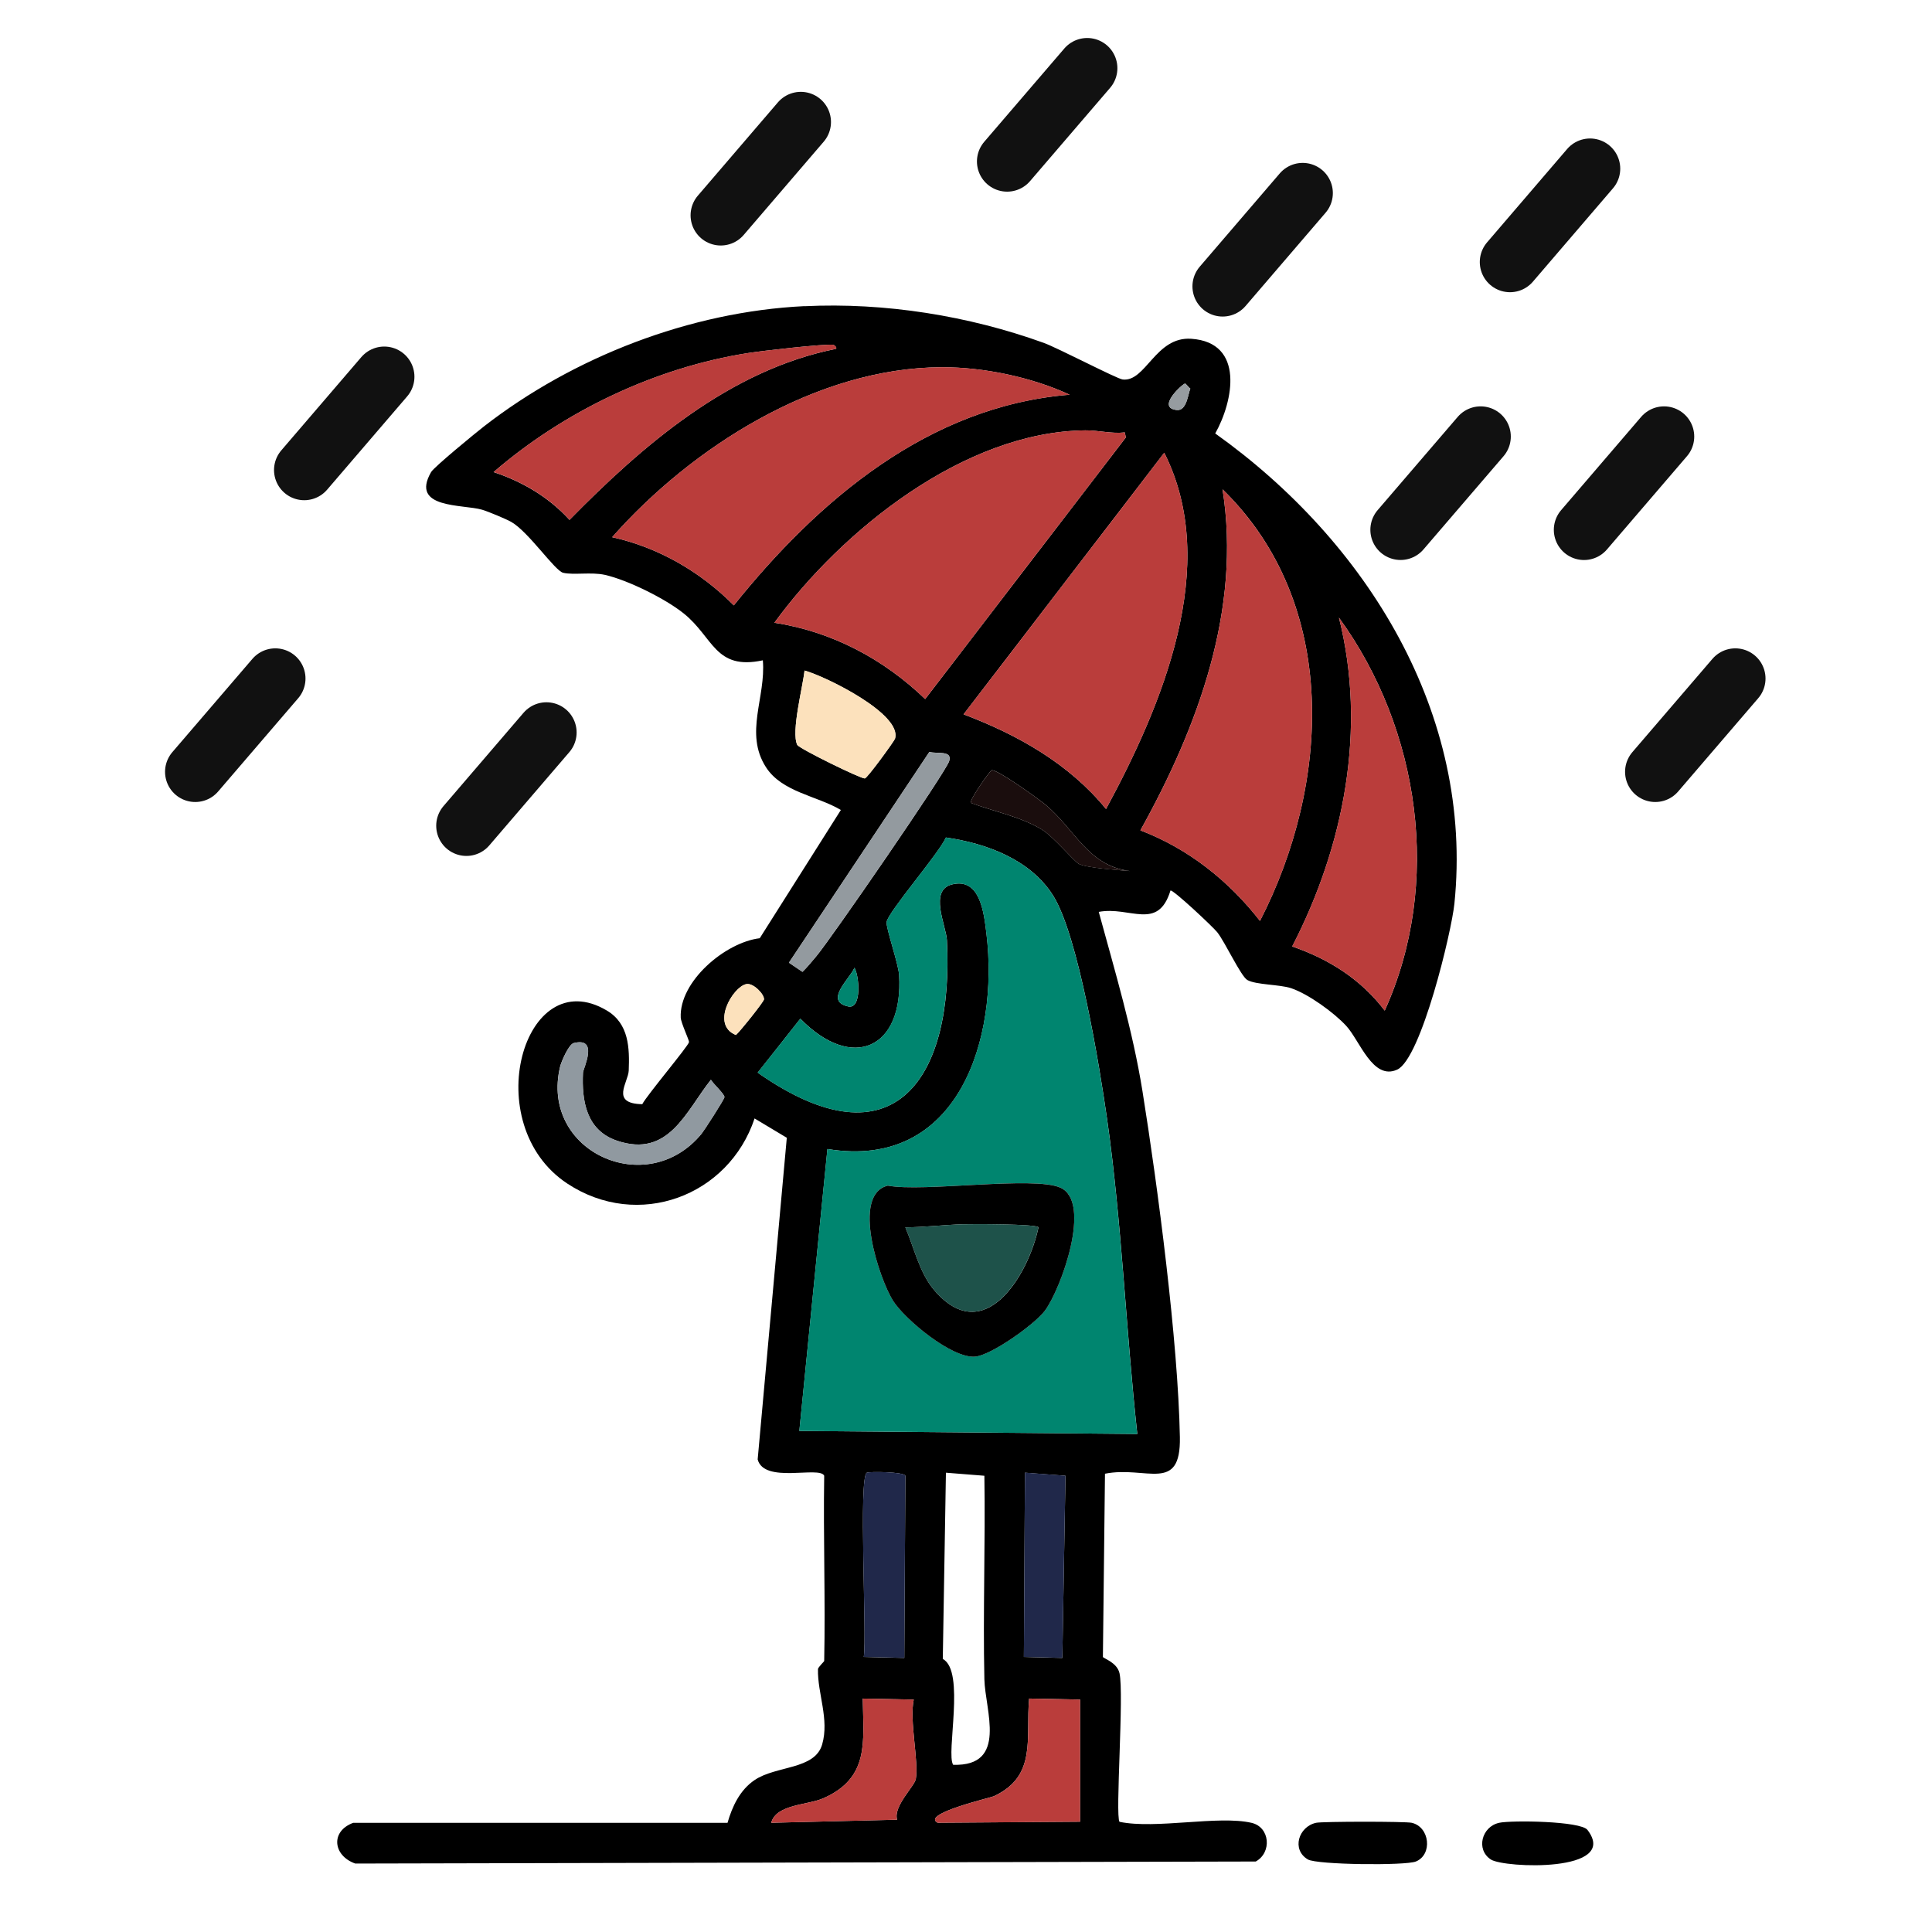
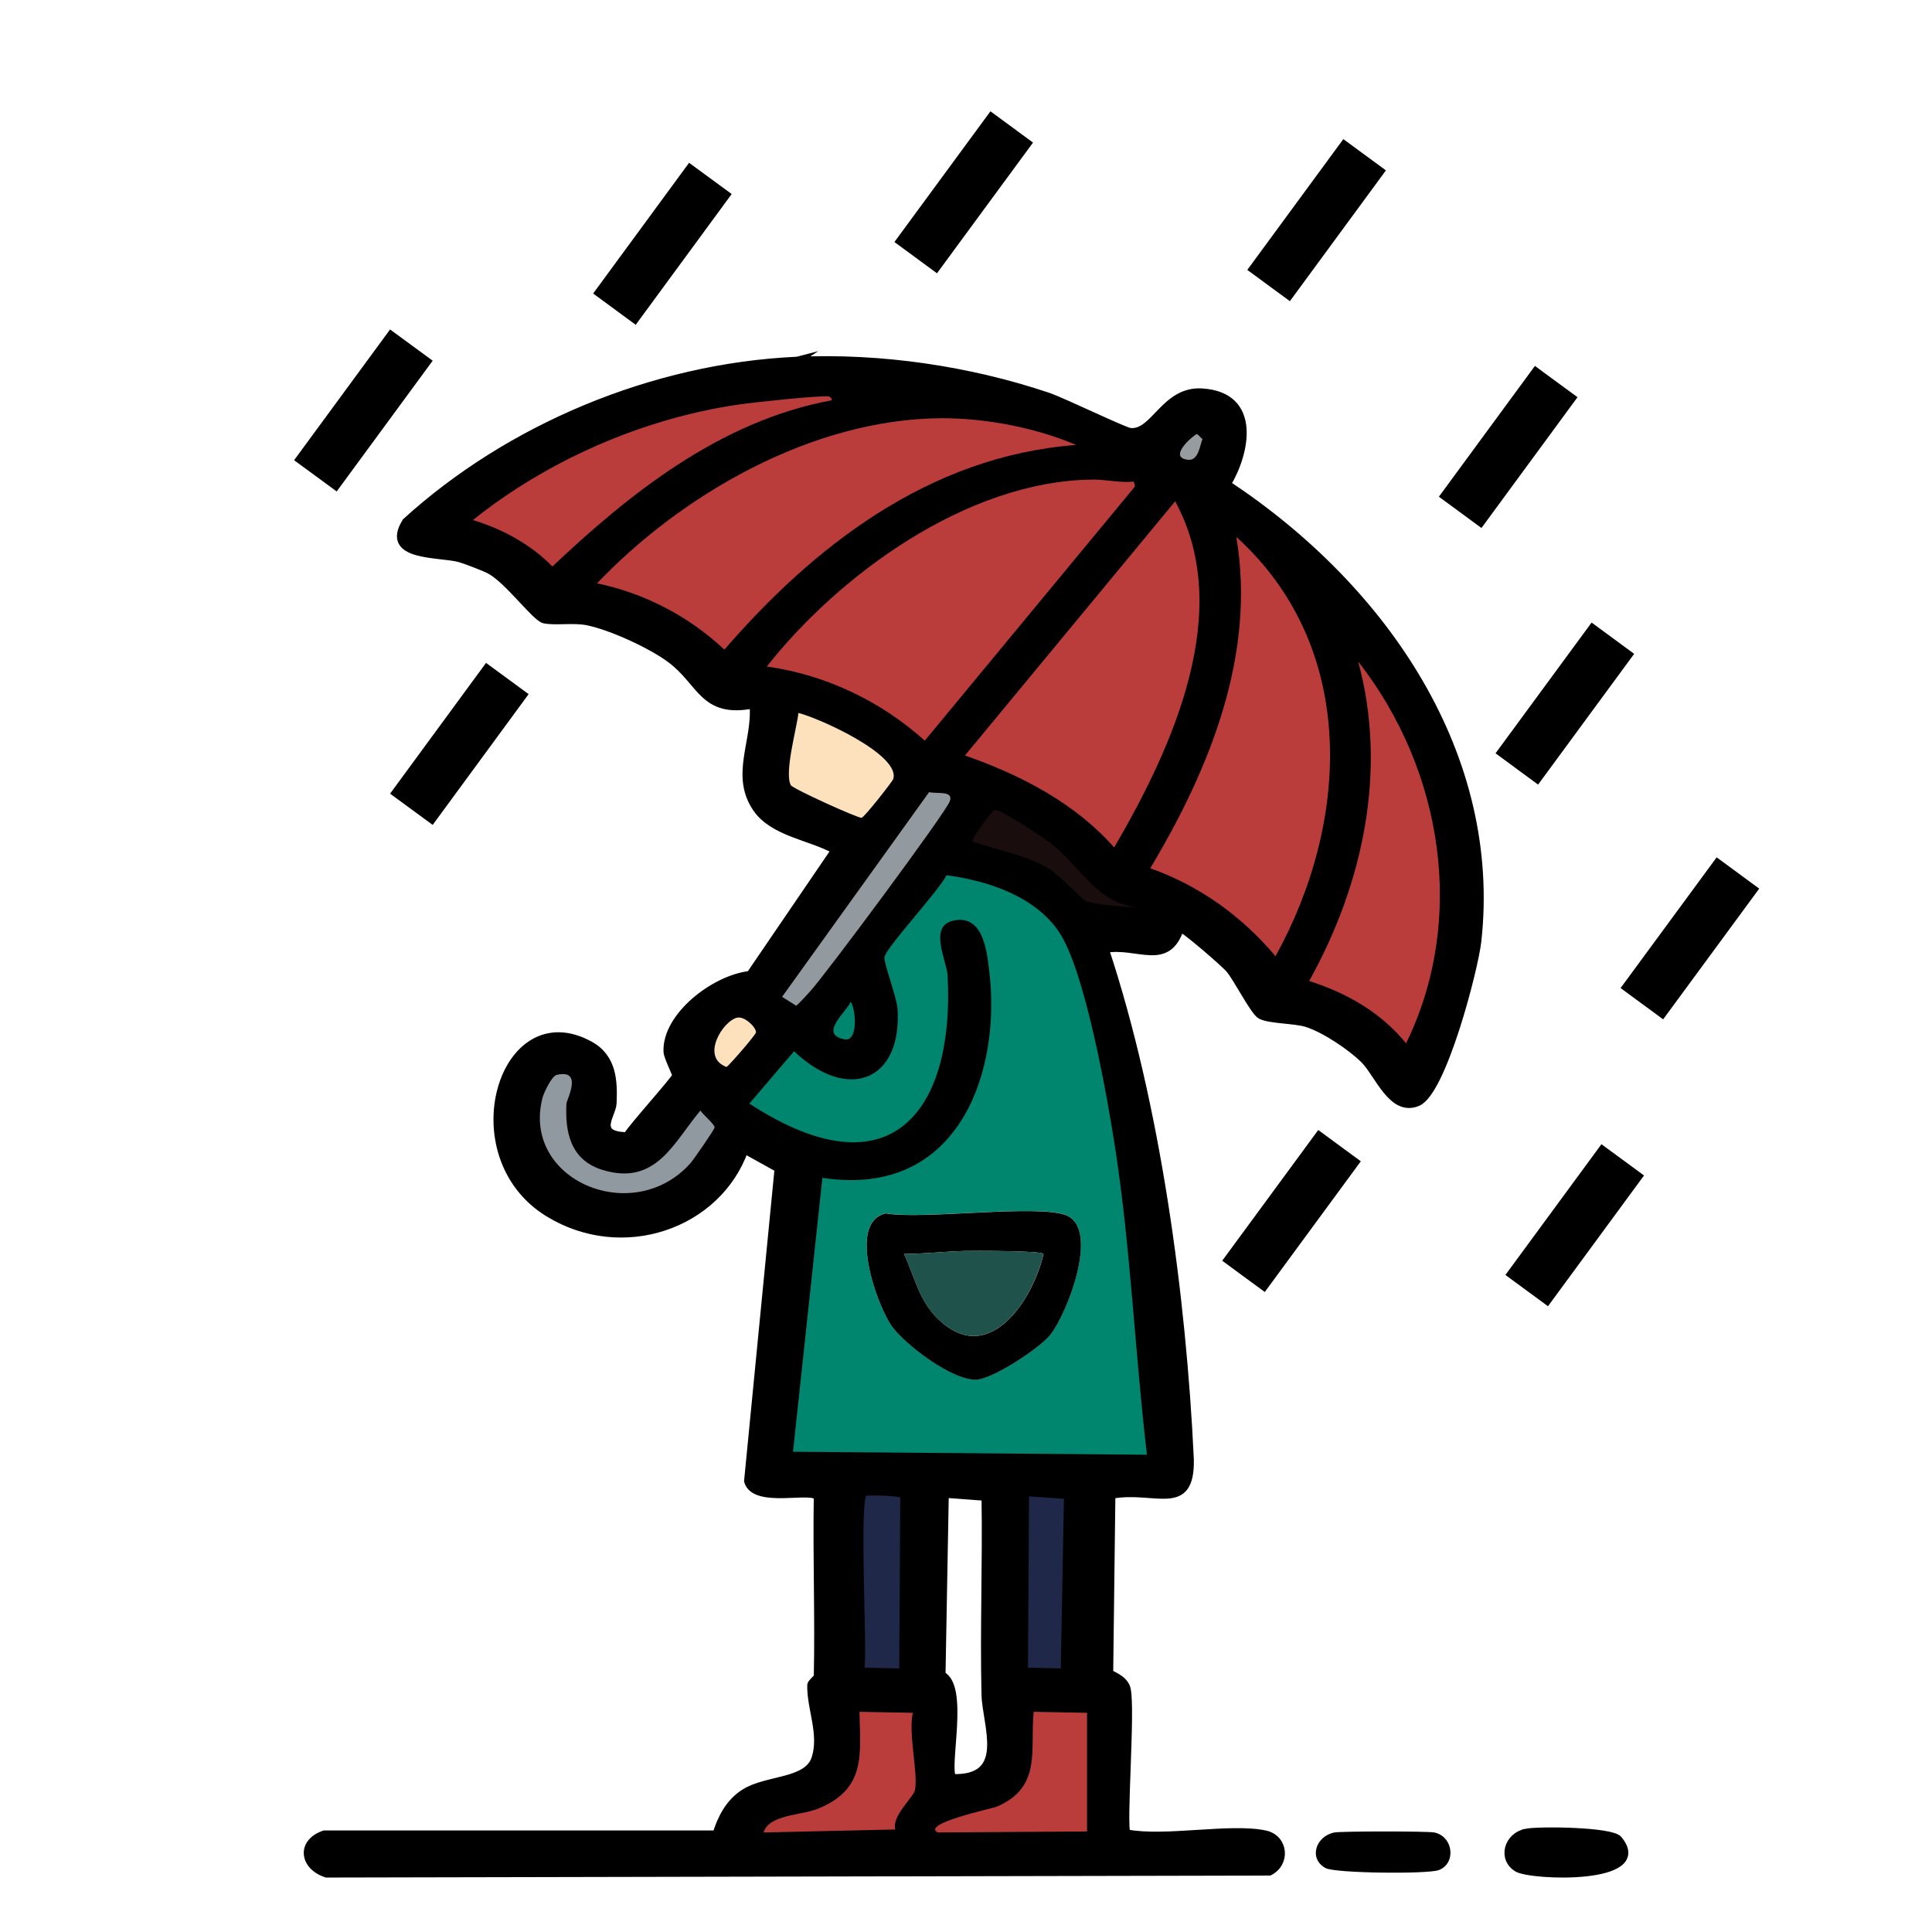
<svg xmlns="http://www.w3.org/2000/svg" id="Layer_1" version="1.1" viewBox="0 0 512 512">
  <defs>
    <style>
      .st0 {
        fill: #9099a0;
      }

      .st1 {
        fill: #969ca0;
      }

      .st2 {
        fill: #00856f;
      }

-       .st3 {
+       .st3, .st4, .st5 {
+         stroke: #000;
+       }
+ 
+       .st3, .st5 {
+         stroke-miterlimit: 10;
+         stroke-width: 2px;
+       }
+ 
+       .st6 {
+         fill: #fce1bc;
+       }
+ 
+       .st7 {
+         fill: #1a0d0d;
+       }
+ 
+       .st4 {
+         fill: #111;
+         stroke-miterlimit: 8;
+         stroke-width: 14px;
+       }
+ 
+       .st5 {
        fill: #20284a;
      }

-       .st4 {
-         fill: #fce1bc;
-       }
- 
-       .st5 {
-         fill: #1a0d0d;
-       }
- 
-       .st6 {
+       .st8 {
        fill: #1e524a;
      }

-       .st7 {
+       .st9 {
        fill: #ba3d3b;
      }

-       .st8 {
-         fill: none;
-         stroke: #111;
-         stroke-linecap: round;
-         stroke-miterlimit: 8;
-         stroke-width: 16px;
-       }
- 
-       .st9 {
+       .st10 {
        fill: #939a9f;
      }
    </style>
  </defs>
  <g id="rain">
-     <line class="st8" x1="72.96" y1="179.82" x2="51.74" y2="204.54" />
-     <line class="st8" x1="144.81" y1="194.11" x2="123.6" y2="218.83" />
-     <line class="st8" x1="392.38" y1="115.69" x2="371.16" y2="140.4" />
-     <line class="st8" x1="212.22" y1="32.34" x2="191.01" y2="57.06" />
-     <line class="st8" x1="288.12" y1="18.07" x2="266.9" y2="42.79" />
-     <line class="st8" x1="440.99" y1="115.69" x2="419.78" y2="140.41" />
-     <line class="st8" x1="459.88" y1="179.82" x2="438.66" y2="204.54" />
-     <line class="st8" x1="421.38" y1="44.7" x2="400.16" y2="69.44" />
-     <line class="st8" x1="101.83" y1="99.84" x2="80.62" y2="124.56" />
-     <line class="st8" x1="345.22" y1="51.17" x2="324.01" y2="75.89" />
+     <polygon class="st4" points="109.02 214.47 134.45 179.81 109.02 214.47 109.02 214.47" />
+     <polygon class="st4" points="401.97 203.78 427.43 169.13 401.97 203.78 401.97 203.78" />
+     <polygon class="st4" points="329.54 338.25 354.99 303.61 329.54 338.25 329.54 338.25" />
+     <polygon class="st4" points="435.11 265.99 460.57 231.35 435.11 265.99 435.11 265.99" />
+     <polygon class="st4" points="404.59 342.02 430.04 307.37 404.59 342.02 404.59 342.02" />
+     <polygon class="st4" points="336.19 75.67 361.64 41.01 336.19 75.67 336.19 75.67" />
+     <polygon class="st4" points="386.96 135.78 412.41 101.12 386.96 135.78 386.96 135.78" />
+     <polygon class="st4" points="83.58 126.1 109.02 91.45 83.58 126.1 83.58 126.1" />
+     <polygon class="st4" points="242.67 68.28 268.12 33.64 242.67 68.28 242.67 68.28" />
+     <polygon class="st4" points="162.83 81.93 188.26 47.28 162.83 81.93 162.83 81.93" />
  </g>
-   <path d="M213.21,81.15c21.31-1.03,43.46,2.52,63.38,9.71,3.75,1.35,19.4,9.54,20.94,9.71,6.12.7,8.69-11.45,18.18-10.79,14.23.98,11.12,16.6,6.34,25.09,40.25,28.7,68.53,74.33,63.38,124.62-.75,7.42-8.81,41.06-15.16,43.97-6.47,2.95-9.91-7.71-13.51-11.6-3.24-3.52-10.07-8.47-14.61-9.98-3.03-1.01-9.24-.86-11.58-2.16-1.71-.96-5.89-10.02-7.99-12.67-1.16-1.45-11.59-11.25-12.39-11.06-3.32,10.84-10.78,4.1-19.01,5.67,4.27,15.66,9,31.42,11.58,47.47,4.1,25.61,9.44,66.29,9.92,91.71.29,15.04-8.92,7.53-19.85,9.71l-.55,48.55c.12.41,3.75,1.44,4.4,4.32,1.24,5.43-1.17,37.78,0,39.38,9.64,2.01,26.19-1.76,34.99.27,4.92,1.14,5.44,7.88,1.11,10.25l-238.63.54c-5.9-2.08-6.64-8.54-.55-10.79h99.2c1.24-4.3,3.25-8.68,7.17-11.33,5.72-3.88,15.96-2.7,17.91-9.44,1.94-6.71-1.26-13.53-1.11-19.96,0-.48,1.65-2.02,1.65-2.16.34-16.36-.26-32.73,0-49.1-1.21-2.67-15.92,2.22-17.63-4.32l7.72-85.24-8.54-5.12c-6.85,20.59-30.84,29.64-49.61,17.27-23.83-15.72-11.59-59,10.47-45.86,5.87,3.49,6.02,9.96,5.79,15.91-.13,3.14-4.98,8.76,3.59,8.9,1.22-2.37,12.25-15.44,12.39-16.46.06-.49-2.14-5.1-2.2-6.48-.44-9.57,11.77-19.93,20.94-21.04l21.5-33.99c-6.39-3.78-15.58-4.71-19.85-11.33-5.81-9.04.03-18.53-.83-28.33-12.69,2.71-13.04-6.05-20.94-12.4-4.85-3.91-14.83-8.87-20.94-10.25-3.59-.79-8.24.1-11.02-.54-2.21-.5-9.17-10.87-13.78-13.49-1.37-.78-6.18-2.78-7.72-3.23-5.09-1.49-19.16-.19-13.51-9.98.77-1.34,11.96-10.52,14.06-12.14,23.64-18.35,54.52-30.36,84.87-31.83v-.02.05ZM220.93,91.39c-2.29-.34-19.19,1.62-22.6,2.16-24.67,3.84-48.9,15.48-67.52,31.56,7.7,2.55,14.67,6.68,20.11,12.67,19.33-19.7,42.37-39.68,70.54-45.31.56-.28-.45-1.06-.55-1.07h.01ZM249.58,97.32c-33.22.11-66.26,21.18-87.35,45.04,12.3,2.71,23.47,9.21,32.24,18.07,22.21-27.69,51.5-52.82,89-55.83-10.05-4.65-22.79-7.31-33.89-7.28h.01ZM314.06,101.65c-.54-.04-7.8,6.44-2.2,7.01,2.65.27,2.96-4.24,3.59-5.67-.39-.24-1.17-1.33-1.39-1.34ZM287.61,114.05c-32.18.35-64.62,26.63-82.39,50.98,15.28,2.34,29.01,9.67,39.96,20.23l53.18-69.33-.28-1.34c-3.53.42-6.99-.58-10.47-.54h0ZM308.54,119.98l-53.18,69.33c14.38,5.42,27.99,13.12,37.75,25.09,14.82-27.4,30.52-64.5,15.43-94.41h0ZM323.99,129.69c5.03,31.77-6.51,62.93-21.77,90.36,12.8,4.91,23.4,13.38,31.69,24,18.62-36.22,21.22-84.03-9.92-114.37h0ZM354.84,163.69c7.42,29.44,1.37,60.46-12.39,87.13,9.86,3.4,18.22,8.74,24.52,17,15.25-33.63,9.39-74.52-12.12-104.12h0ZM213.21,177.7c-.44,4.32-3.6,16.23-1.93,19.7.46.98,16.9,9.02,17.91,8.9.67-.08,7.8-9.89,7.99-10.52,2.03-6.54-18.51-16.59-23.97-18.07h0ZM246.28,199.29l-37.2,55.83,3.59,2.43c1.29-1.26,2.42-2.67,3.59-4.04,3.75-4.4,34.36-48.81,35.28-51.8.89-2.92-3.11-1.88-5.24-2.43h-.01ZM262.8,204.14c-.5.12-6.02,8.03-5.51,8.63,6.09,2.28,13.13,3.64,18.73,7.01,3.18,1.91,8.62,8.53,9.92,9.17,2.21,1.08,10.58,1.62,13.51,1.89-11.12-1.41-14.37-10.8-22.32-17.54-1.71-1.44-12.88-9.5-14.33-9.17h-.01ZM250.68,221.95c-1.74,4.06-15.3,19.7-15.71,22.39-.23,1.47,3.11,11.01,3.31,14.03,1.2,19.6-12.45,25.65-26.18,11.6l-11.3,14.29c36.5,25.59,52.02.98,50.15-35.06-.2-3.89-4.89-13.31,1.39-14.83,7.57-1.86,8.46,7.99,9.1,13.22,3.28,27.37-7.29,62.65-42.16,56.91l-7.44,74.71,89.56.81c-3-27.43-4.11-56.1-7.99-83.35-1.94-13.62-7.62-48.74-14.33-59.35-6.01-9.5-17.51-13.79-28.38-15.37h0ZM226.43,256.47c-1.11,2.8-8.17,8.83-1.65,10.25,3.71.81,2.91-8.33,1.65-10.25ZM197.78,260.8c-3.64.78-9.47,10.81-2.75,13.49,1.17-1.01,7.4-8.85,7.44-9.44.1-1.34-2.84-4.44-4.68-4.04h-.01ZM152.03,276.43c-1.32.33-3.29,4.97-3.59,6.21-5.44,22.52,22.99,35.45,37.48,17.81.63-.77,6.06-9.14,6.06-9.71,0-.83-2.95-3.5-3.59-4.59-6.71,8.49-11.17,20.73-24.8,16.18-8.29-2.76-9.45-10.66-9.1-18.07.04-1.05,4.32-9.54-2.48-7.83h.01ZM229.74,390.27c-2.28.99.03,43.23-.83,48.83l10.74.27.28-48.28c-.47-1.06-9.45-1.14-10.19-.81h0ZM250.68,390.27l-.83,49.37c6.04,3.15.78,25.18,2.75,28.05,14.58.46,8.45-14.49,8.27-22.66-.4-17.97.29-35.98,0-53.94l-10.19-.81h0ZM271.62,390.27l-.28,48.83,10.19.27.83-48.28-10.74-.81h0ZM228.64,450.14c.16,11.37,1.88,21.01-10.47,26.43-4.12,1.81-12.51,1.58-13.78,6.48l33.35-.81c-1.08-3.53,4.62-8.86,4.96-10.79.82-4.65-1.75-15.56-.55-21.04l-13.51-.27h0ZM272.73,450.14c-.97,10.36,2.22,20.54-9.38,25.89-.86.4-19.32,4.67-14.87,7.01l37.75-.27v-32.37l-13.51-.27h.01Z" />
-   <path class="st1" d="M314.06,101.65c.21.02,1,1.11,1.39,1.34-.61,1.43-.93,5.94-3.59,5.67-5.6-.58,1.68-7.06,2.2-7.01Z" />
-   <path class="st9" d="M246.28,199.29c2.12.55,6.13-.49,5.24,2.43-.91,2.99-31.52,47.39-35.28,51.8-1.17,1.36-2.3,2.79-3.59,4.04l-3.59-2.43,37.2-55.83h.01Z" />
-   <path class="st5" d="M262.8,204.14c1.45-.33,12.63,7.73,14.33,9.17,7.96,6.72,11.2,16.13,22.32,17.54-2.93-.26-11.29-.79-13.51-1.89-1.3-.64-6.74-7.26-9.92-9.17-5.6-3.38-12.65-4.75-18.73-7.01-.52-.6,5-8.51,5.51-8.63h.01Z" />
+   <path class="st3" d="M211.2,95.56c22.32-1,45.52,2.45,66.38,9.43,3.93,1.31,20.32,9.27,21.93,9.43,6.41.68,9.1-11.12,19.04-10.48,14.9.95,11.64,16.13,6.64,24.38,42.16,27.89,71.77,72.23,66.38,121.09-.79,7.21-9.22,39.89-15.87,42.73-6.78,2.86-10.38-7.49-14.15-11.27-3.39-3.42-10.54-8.23-15.3-9.7-3.17-.99-9.68-.84-12.13-2.1-1.8-.93-6.17-9.73-8.37-12.31-1.21-1.41-12.14-10.94-12.98-10.75-3.48,10.53-11.29,3.98-19.91,5.51,13.69,41.36,20.49,92.06,22.52,135.23.3,14.61-9.34,7.31-20.79,9.43l-.58,47.17c.12.39,3.93,1.4,4.61,4.2,1.3,5.27-1.22,36.71,0,38.27,10.1,1.95,27.43-1.71,36.65.26,5.16,1.11,5.7,7.66,1.16,9.96l-249.92.53c-6.18-2.02-6.95-8.3-.58-10.48h103.89c1.3-4.18,3.4-8.44,7.51-11.01,5.99-3.77,16.72-2.63,18.76-9.17,2.03-6.52-1.32-13.15-1.16-19.39,0-.47,1.73-1.96,1.73-2.1.35-15.9-.27-31.8,0-47.71-1.27-2.59-16.67,2.16-18.47-4.2l8.08-82.82-8.94-4.97c-7.17,20-32.3,28.8-51.96,16.78-24.95-15.27-12.14-57.33,10.97-44.56,6.15,3.39,6.31,9.68,6.06,15.46-.13,3.05-5.22,8.51,3.76,8.64,1.28-2.3,12.83-15,12.98-15.99.06-.48-2.24-4.96-2.3-6.3-.46-9.3,12.33-19.36,21.93-20.44l22.52-33.03c-6.69-3.67-16.32-4.58-20.79-11.01-6.08-8.79.03-18-.87-27.53-13.29,2.64-13.65-5.88-21.93-12.05-5.08-3.8-15.53-8.62-21.93-9.96-3.76-.77-8.63.09-11.54-.53-2.31-.49-9.61-10.56-14.43-13.1-1.43-.76-6.47-2.7-8.08-3.13-5.33-1.45-20.07-.19-14.15-9.7,27.32-24.86,65.39-40.98,103.61-42.73v-.02.05h.03l.03-.02h0ZM219.28,105.51c-32.9.25-69.33,12.07-94.39,32.76,8.06,2.48,15.37,6.5,21.06,12.31,20.24-19.14,44.38-38.56,73.88-44.02.59-.27-.47-1.03-.58-1.04h.03ZM249.29,111.28c-34.79.1-69.39,20.58-91.48,43.77,12.89,2.64,24.58,8.94,33.76,17.56,23.26-26.9,53.93-51.32,93.22-54.24-10.52-4.51-23.86-7.11-35.5-7.08h-.01.01ZM316.81,115.48c-.57-.04-8.17,6.26-2.3,6.81,2.77.26,3.1-4.12,3.76-5.51-.4-.23-1.22-1.3-1.45-1.3h0ZM289.12,127.52c-33.7.34-67.68,25.88-86.3,49.53,16,2.27,30.38,9.4,41.86,19.65l55.7-67.36-.29-1.3c-3.69.4-7.33-.56-10.97-.53h0ZM311.04,133.29l-55.7,67.36c15.07,5.27,29.31,12.75,39.54,24.38,15.52-26.62,31.97-62.67,16.17-91.73h-.01ZM327.22,142.73c5.27,30.87-6.82,61.14-22.8,87.8,13.41,4.77,24.51,13,33.19,23.31,19.51-35.19,22.22-81.65-10.39-111.12h-.01ZM359.53,175.76c7.77,28.61,1.43,58.75-12.98,84.66,10.32,3.3,19.08,8.49,25.68,16.52,15.97-32.67,9.84-72.4-12.69-101.16h-.01,0ZM211.2,189.37c-.46,4.2-3.77,15.77-2.02,19.14.48.95,17.7,8.77,18.76,8.64.71-.07,8.17-9.61,8.37-10.22,2.13-6.35-19.38-16.12-25.11-17.56h0ZM245.83,210.35l-38.96,54.24,3.76,2.37c6.32-5.52,37.74-48.78,40.7-54.26.93-2.83-3.26-1.83-5.49-2.37h-.02.01ZM263.13,215.07c-.52.11-6.31,7.8-5.77,8.38,6.38,2.22,13.75,3.54,19.62,6.81,3.33,1.86,9.03,8.29,10.39,8.91,2.31,1.05,11.08,1.58,14.15,1.84-11.64-1.37-15.06-10.49-23.38-17.05-1.8-1.4-13.49-9.23-15-8.91h-.01.01v.02h-.01ZM250.44,232.37c-1.83,3.94-16.02,19.14-16.46,21.76-.24,1.43,3.26,10.7,3.47,13.63,1.26,19.04-13.04,24.92-27.42,11.27l-11.84,13.88c38.22,24.86,54.48.95,52.52-34.06-.21-3.78-5.13-12.93,1.45-14.41,7.93-1.81,8.86,7.76,9.54,12.85,3.43,26.59-7.64,60.87-44.16,55.29l-7.79,72.59,93.8.79c-3.14-26.66-4.31-54.5-8.37-80.98-2.03-13.23-7.98-47.36-15-57.67-6.3-9.23-18.33-13.4-29.73-14.93h-.02.02ZM225.04,265.91c-1.16,2.72-8.56,8.58-1.73,9.96,3.88.79,3.05-8.09,1.73-9.96ZM195.03,270.12c-3.81.76-9.92,10.5-2.88,13.1,1.22-.99,7.75-8.6,7.79-9.17.1-1.3-2.98-4.32-4.9-3.92h-.01ZM147.12,285.3c-1.38.32-3.44,4.82-3.76,6.04-5.7,21.88,24.08,34.45,39.25,17.31.66-.75,6.35-8.88,6.35-9.43,0-.81-3.09-3.4-3.76-4.46-7.02,8.25-11.7,20.14-25.97,15.72-8.68-2.68-9.9-10.36-9.54-17.56.04-1.02,4.52-9.27-2.59-7.61h.02-.01ZM228.51,395.92c-2.39.96.03,42-.87,47.45l11.25.26.29-46.91c-.49-1.03-9.9-1.11-10.68-.79h.01ZM250.44,395.92l-.87,47.97c6.33,3.06.82,24.47,2.88,27.26,15.27.45,8.85-14.08,8.66-22.02-.42-17.46.3-34.96,0-52.41l-10.68-.79h0ZM272.36,395.92l-.29,47.45,10.68.26.87-46.91-11.25-.79h-.01ZM227.35,454.08c.17,11.05,1.97,20.41-10.97,25.68-4.32,1.75-13.1,1.54-14.43,6.3l34.92-.79c-1.13-3.43,4.84-8.61,5.2-10.48.86-4.51-1.84-15.12-.58-20.44l-14.15-.26h.01ZM273.54,454.08c-1.02,10.06,2.32,19.95-9.83,25.15-.9.38-20.23,4.53-15.57,6.81l39.54-.26v-31.45l-14.15-.26h.01Z" />
+   <path class="st1" d="M317.22,115.04c.22.02,1.05,1.08,1.45,1.3-.64,1.39-.98,5.77-3.76,5.51-5.86-.56,1.76-6.86,2.3-6.81h0Z" />
+   <path class="st10" d="M246.24,209.92c2.22.54,6.42-.48,5.49,2.37-.95,2.91-33.02,46.05-36.95,50.33-1.22,1.32-2.41,2.71-3.76,3.92l-3.76-2.37,38.96-54.24h.02-.01Z" />
+   <path class="st7" d="M263.53,214.63c1.51-.32,13.23,7.51,15,8.91,8.33,6.53,11.74,15.67,23.38,17.05-3.07-.25-11.83-.77-14.15-1.84-1.36-.62-7.06-7.06-10.39-8.91-5.86-3.29-13.25-4.62-19.62-6.81-.54-.58,5.24-8.27,5.77-8.38h.01-.01v-.02h.01Z" />
  <g id="jacket">
-     <path class="st2" d="M250.68,221.95c10.88,1.59,22.37,5.87,28.38,15.37,6.7,10.6,12.39,45.73,14.33,59.35,3.88,27.25,4.99,55.92,7.99,83.35l-89.56-.81,7.44-74.71c34.87,5.73,45.44-29.54,42.16-56.91-.62-5.24-1.54-15.07-9.1-13.22-6.26,1.54-1.58,10.94-1.39,14.83,1.87,36.04-13.65,60.66-50.15,35.06l11.3-14.29c13.74,14.05,27.37,8,26.18-11.6-.18-3.02-3.53-12.57-3.31-14.03.41-2.7,13.96-18.33,15.71-22.39h0ZM235.26,314.2c-9.77,2.37-2.19,24.82,1.39,30.48,3.14,4.97,15.62,15.36,21.77,14.83,4.31-.37,15.75-8.54,18.46-12.14,4.27-5.68,12.66-28.82,4.13-32.64-7.05-3.15-36.42,1.26-45.75-.54h0Z" />
-     <path class="st2" d="M226.43,256.47c1.26,1.91,2.04,11.06-1.65,10.25-6.52-1.43.55-7.45,1.65-10.25Z" />
+     <path class="st2" d="M250.85,231.94c11.39,1.55,23.43,5.71,29.73,14.93,7.01,10.3,12.98,44.43,15,57.67,4.07,26.48,5.23,54.34,8.37,80.98l-93.8-.79,7.79-72.59c36.52,5.57,47.59-28.7,44.16-55.29-.65-5.09-1.61-14.64-9.54-12.85-6.56,1.49-1.65,10.62-1.45,14.41,1.96,35.02-14.3,58.94-52.52,34.06l11.84-13.88c14.39,13.65,28.67,7.77,27.42-11.27-.19-2.94-3.69-12.21-3.47-13.63.43-2.63,14.62-17.82,16.46-21.76h.02-.02ZM234.69,321.56c-10.23,2.3-2.29,24.11,1.45,29.61,3.29,4.82,16.36,14.92,22.8,14.41,4.51-.36,16.5-8.3,19.33-11.8,4.47-5.52,13.26-28,4.33-31.72-7.39-3.06-38.14,1.22-47.92-.53h0v.02h.01Z" />
+     <path class="st2" d="M225.45,265.47c1.32,1.86,2.14,10.75-1.73,9.96-6.83-1.39.58-7.24,1.73-9.96Z" />
  </g>
  <g id="skin">
-     <path class="st4" d="M213.21,177.7c5.47,1.48,26.01,11.52,23.97,18.07-.19.62-7.32,10.44-7.99,10.52-1.01.12-17.44-7.93-17.91-8.9-1.68-3.47,1.49-15.38,1.93-19.7h0Z" />
-     <path class="st4" d="M197.78,260.8c1.85-.4,4.78,2.7,4.68,4.04-.03.6-6.28,8.43-7.44,9.44-6.72-2.67-.89-12.7,2.75-13.49h.01Z" />
+     <path class="st6" d="M211.59,188.94c5.73,1.44,27.24,11.2,25.11,17.56-.2.6-7.67,10.15-8.37,10.22-1.06.11-18.26-7.71-18.76-8.64-1.76-3.37,1.56-14.94,2.02-19.14h0Z" />
+     <path class="st6" d="M195.44,269.68c1.94-.38,5,2.63,4.9,3.92-.03.58-6.58,8.19-7.79,9.17-7.03-2.59-.93-12.34,2.88-13.1h.01Z" />
  </g>
-   <path class="st0" d="M152.03,276.43c6.8-1.72,2.53,6.77,2.48,7.83-.35,7.4.81,15.31,9.1,18.07,13.63,4.53,18.09-7.68,24.8-16.18.62,1.08,3.6,3.76,3.59,4.59,0,.57-5.42,8.94-6.06,9.71-14.49,17.64-42.91,4.71-37.48-17.81.3-1.24,2.27-5.87,3.59-6.21h-.01Z" />
-   <path d="M235.26,314.2c9.32,1.8,38.7-2.61,45.75.54,8.53,3.81.14,26.96-4.13,32.64-2.71,3.6-14.17,11.77-18.46,12.14-6.15.53-18.63-9.86-21.77-14.83-3.57-5.66-11.16-28.11-1.39-30.48h0ZM255.09,324.45c-4.99.16-10.13.78-15.16.81,2.32,5.41,3.76,12.14,7.72,16.73,13.24,15.36,24.92-4.12,27.56-16.73-.38-.91-17.77-.88-20.11-.81Z" />
-   <path class="st6" d="M255.09,324.45c2.34-.08,19.74-.11,20.11.81-2.65,12.6-14.32,32.09-27.56,16.73-3.96-4.59-5.4-11.31-7.72-16.73,5.03-.03,10.17-.66,15.16-.81h0Z" />
+   <path class="st0" d="M147.52,284.86c7.12-1.67,2.65,6.58,2.59,7.61-.36,7.19.85,14.88,9.54,17.56,14.28,4.4,18.95-7.46,25.97-15.72.65,1.05,3.77,3.65,3.76,4.46,0,.55-5.68,8.68-6.35,9.43-15.18,17.14-44.94,4.58-39.25-17.31.31-1.2,2.38-5.71,3.76-6.04h-.02.01Z" />
+   <path d="M234.69,321.56c9.76,1.75,40.53-2.53,47.92.53,8.93,3.7.15,26.2-4.33,31.72-2.84,3.5-14.84,11.43-19.33,11.8-6.44.52-19.52-9.58-22.8-14.41-3.74-5.5-11.68-27.31-1.45-29.61h0v-.02h-.01ZM255.46,331.52c-5.23.16-10.61.76-15.87.79,2.43,5.26,3.94,11.8,8.08,16.26,13.86,14.92,26.1-4.01,28.87-16.26-.39-.88-18.61-.85-21.06-.79h-.01Z" />
+   <path class="st8" d="M255.46,331.52c2.45-.07,20.68-.1,21.06.79-2.77,12.24-14.99,31.18-28.87,16.26-4.15-4.46-5.65-10.99-8.08-16.26,5.27-.03,10.66-.64,15.87-.79h.01Z" />
  <g>
-     <path class="st3" d="M229.74,390.27c.75-.32,9.72-.25,10.19.81l-.28,48.28-10.74-.27c.85-5.6-1.46-47.83.83-48.83h0Z" />
-     <path class="st3" d="M271.62,390.27l10.74.81-.83,48.28-10.19-.27.28-48.83h0Z" />
+     <path class="st5" d="M228.91,395.48c.79-.31,10.18-.24,10.68.79l-.29,46.91-11.25-.26c.89-5.44-1.53-46.47.87-47.45h-.01Z" />
+     <path class="st5" d="M271.72,395.48l11.25.79-.87,46.91-10.68-.26.29-47.45h.01Z" />
  </g>
  <g id="red">
-     <path class="st7" d="M220.93,91.39c.11.02,1.11.79.55,1.07-28.18,5.63-51.22,25.62-70.54,45.31-5.44-5.99-12.41-10.13-20.11-12.67,18.61-16.09,42.84-27.72,67.52-31.56,3.4-.53,20.3-2.5,22.6-2.16h-.01Z" />
-     <path class="st7" d="M249.58,97.32c11.1-.04,23.84,2.64,33.89,7.28-37.51,3.02-66.8,28.15-89,55.83-8.77-8.86-19.94-15.37-32.24-18.07,21.08-23.87,54.13-44.93,87.35-45.04h-.01Z" />
-     <path class="st7" d="M287.61,114.05c3.48-.04,6.94.97,10.47.54l.28,1.34-53.18,69.33c-10.94-10.56-24.67-17.89-39.96-20.23,17.76-24.35,50.22-50.63,82.39-50.98Z" />
-     <path class="st7" d="M308.54,119.98c15.09,29.91-.6,67.01-15.43,94.41-9.76-11.96-23.37-19.67-37.75-25.09l53.18-69.33h0Z" />
-     <path class="st7" d="M323.99,129.69c31.13,30.35,28.55,78.14,9.92,114.37-8.29-10.62-18.88-19.09-31.69-24,15.26-27.43,26.79-58.58,21.77-90.36h0Z" />
-     <path class="st7" d="M354.84,163.69c21.51,29.6,27.37,70.5,12.12,104.12-6.29-8.26-14.66-13.59-24.52-17,13.77-26.67,19.81-57.69,12.39-87.13h0Z" />
-     <path class="st7" d="M228.64,450.14l13.51.27c-1.2,5.48,1.37,16.39.55,21.04-.33,1.92-6.04,7.26-4.96,10.79l-33.35.81c1.27-4.9,9.65-4.66,13.78-6.48,12.34-5.42,10.63-15.06,10.47-26.43h0Z" />
-     <path class="st7" d="M272.73,450.14l13.51.27v32.37l-37.75.27c-4.45-2.35,14.01-6.63,14.87-7.01,11.59-5.35,8.4-15.53,9.38-25.89h-.01Z" />
+     <path class="st9" d="M219.69,105.07c.11.02,1.16.77.58,1.04-29.52,5.47-53.64,24.89-73.88,44.02-5.7-5.82-13-9.85-21.06-12.31,19.5-15.64,44.86-26.94,70.72-30.66,3.56-.52,21.26-2.43,23.67-2.1h-.03Z" />
+     <path class="st9" d="M249.69,110.84c11.62-.04,24.96,2.56,35.5,7.08-39.28,2.94-69.96,27.35-93.22,54.24-9.18-8.61-20.89-14.93-33.76-17.56,22.08-23.19,56.69-43.65,91.48-43.77h.01-.01Z" />
+     <path class="st9" d="M289.52,127.09c3.64-.04,7.27.94,10.97.53l.29,1.3-55.7,67.36c-11.45-10.26-25.84-17.38-41.86-19.65,18.6-23.66,52.59-49.19,86.3-49.53h0Z" />
+     <path class="st9" d="M311.44,132.86c15.8,29.06-.63,65.11-16.17,91.73-10.22-11.62-24.48-19.11-39.54-24.38l55.7-67.36h.01Z" />
+     <path class="st9" d="M327.63,142.29c32.6,29.49,29.9,75.92,10.39,111.12-8.68-10.32-19.78-18.55-33.19-23.31,15.98-26.66,28.06-56.92,22.8-87.8h.01Z" />
+     <path class="st9" d="M359.94,175.33c22.53,28.76,28.67,68.5,12.69,101.16-6.59-8.03-15.36-13.21-25.68-16.52,14.42-25.92,20.75-56.05,12.98-84.66h.01,0Z" />
+     <path class="st9" d="M227.76,453.65l14.15.26c-1.26,5.32,1.43,15.93.58,20.44-.34,1.87-6.33,7.06-5.2,10.48l-34.92.79c1.33-4.76,10.11-4.52,14.43-6.3,12.93-5.27,11.13-14.63,10.97-25.68h-.01Z" />
+     <path class="st9" d="M273.93,453.65l14.15.26v31.45l-39.54.26c-4.66-2.28,14.67-6.44,15.57-6.81,12.14-5.2,8.8-15.09,9.83-25.15h-.01Z" />
  </g>
-   <path d="M348.77,483.06c1.71-.37,23.74-.38,25.36,0,4.79,1.11,5.56,8.41,1.11,10.25-2.75,1.14-26.23.89-28.65-.54-4.39-2.6-2.46-8.71,2.2-9.71h-.01Z" />
-   <path d="M397.28,483.06c3.3-.7,21.62-.48,23.42,1.89,8.67,11.37-22.12,10.13-25.62,7.83-4.03-2.64-2.38-8.73,2.2-9.71h0Z" />
+   <path d="M353.58,485.63c1.8-.36,24.86-.37,26.56,0,5.02,1.08,5.82,8.18,1.16,9.96-2.88,1.11-27.48.86-30.01-.53-4.6-2.52-2.57-8.47,2.3-9.43h-.02Z" />
+   <path class="st3" d="M404.39,485.63c3.46-.68,22.64-.47,24.53,1.84,9.08,11.05-23.17,9.85-26.83,7.61-4.22-2.56-2.49-8.49,2.3-9.43h0Z" />
</svg>
